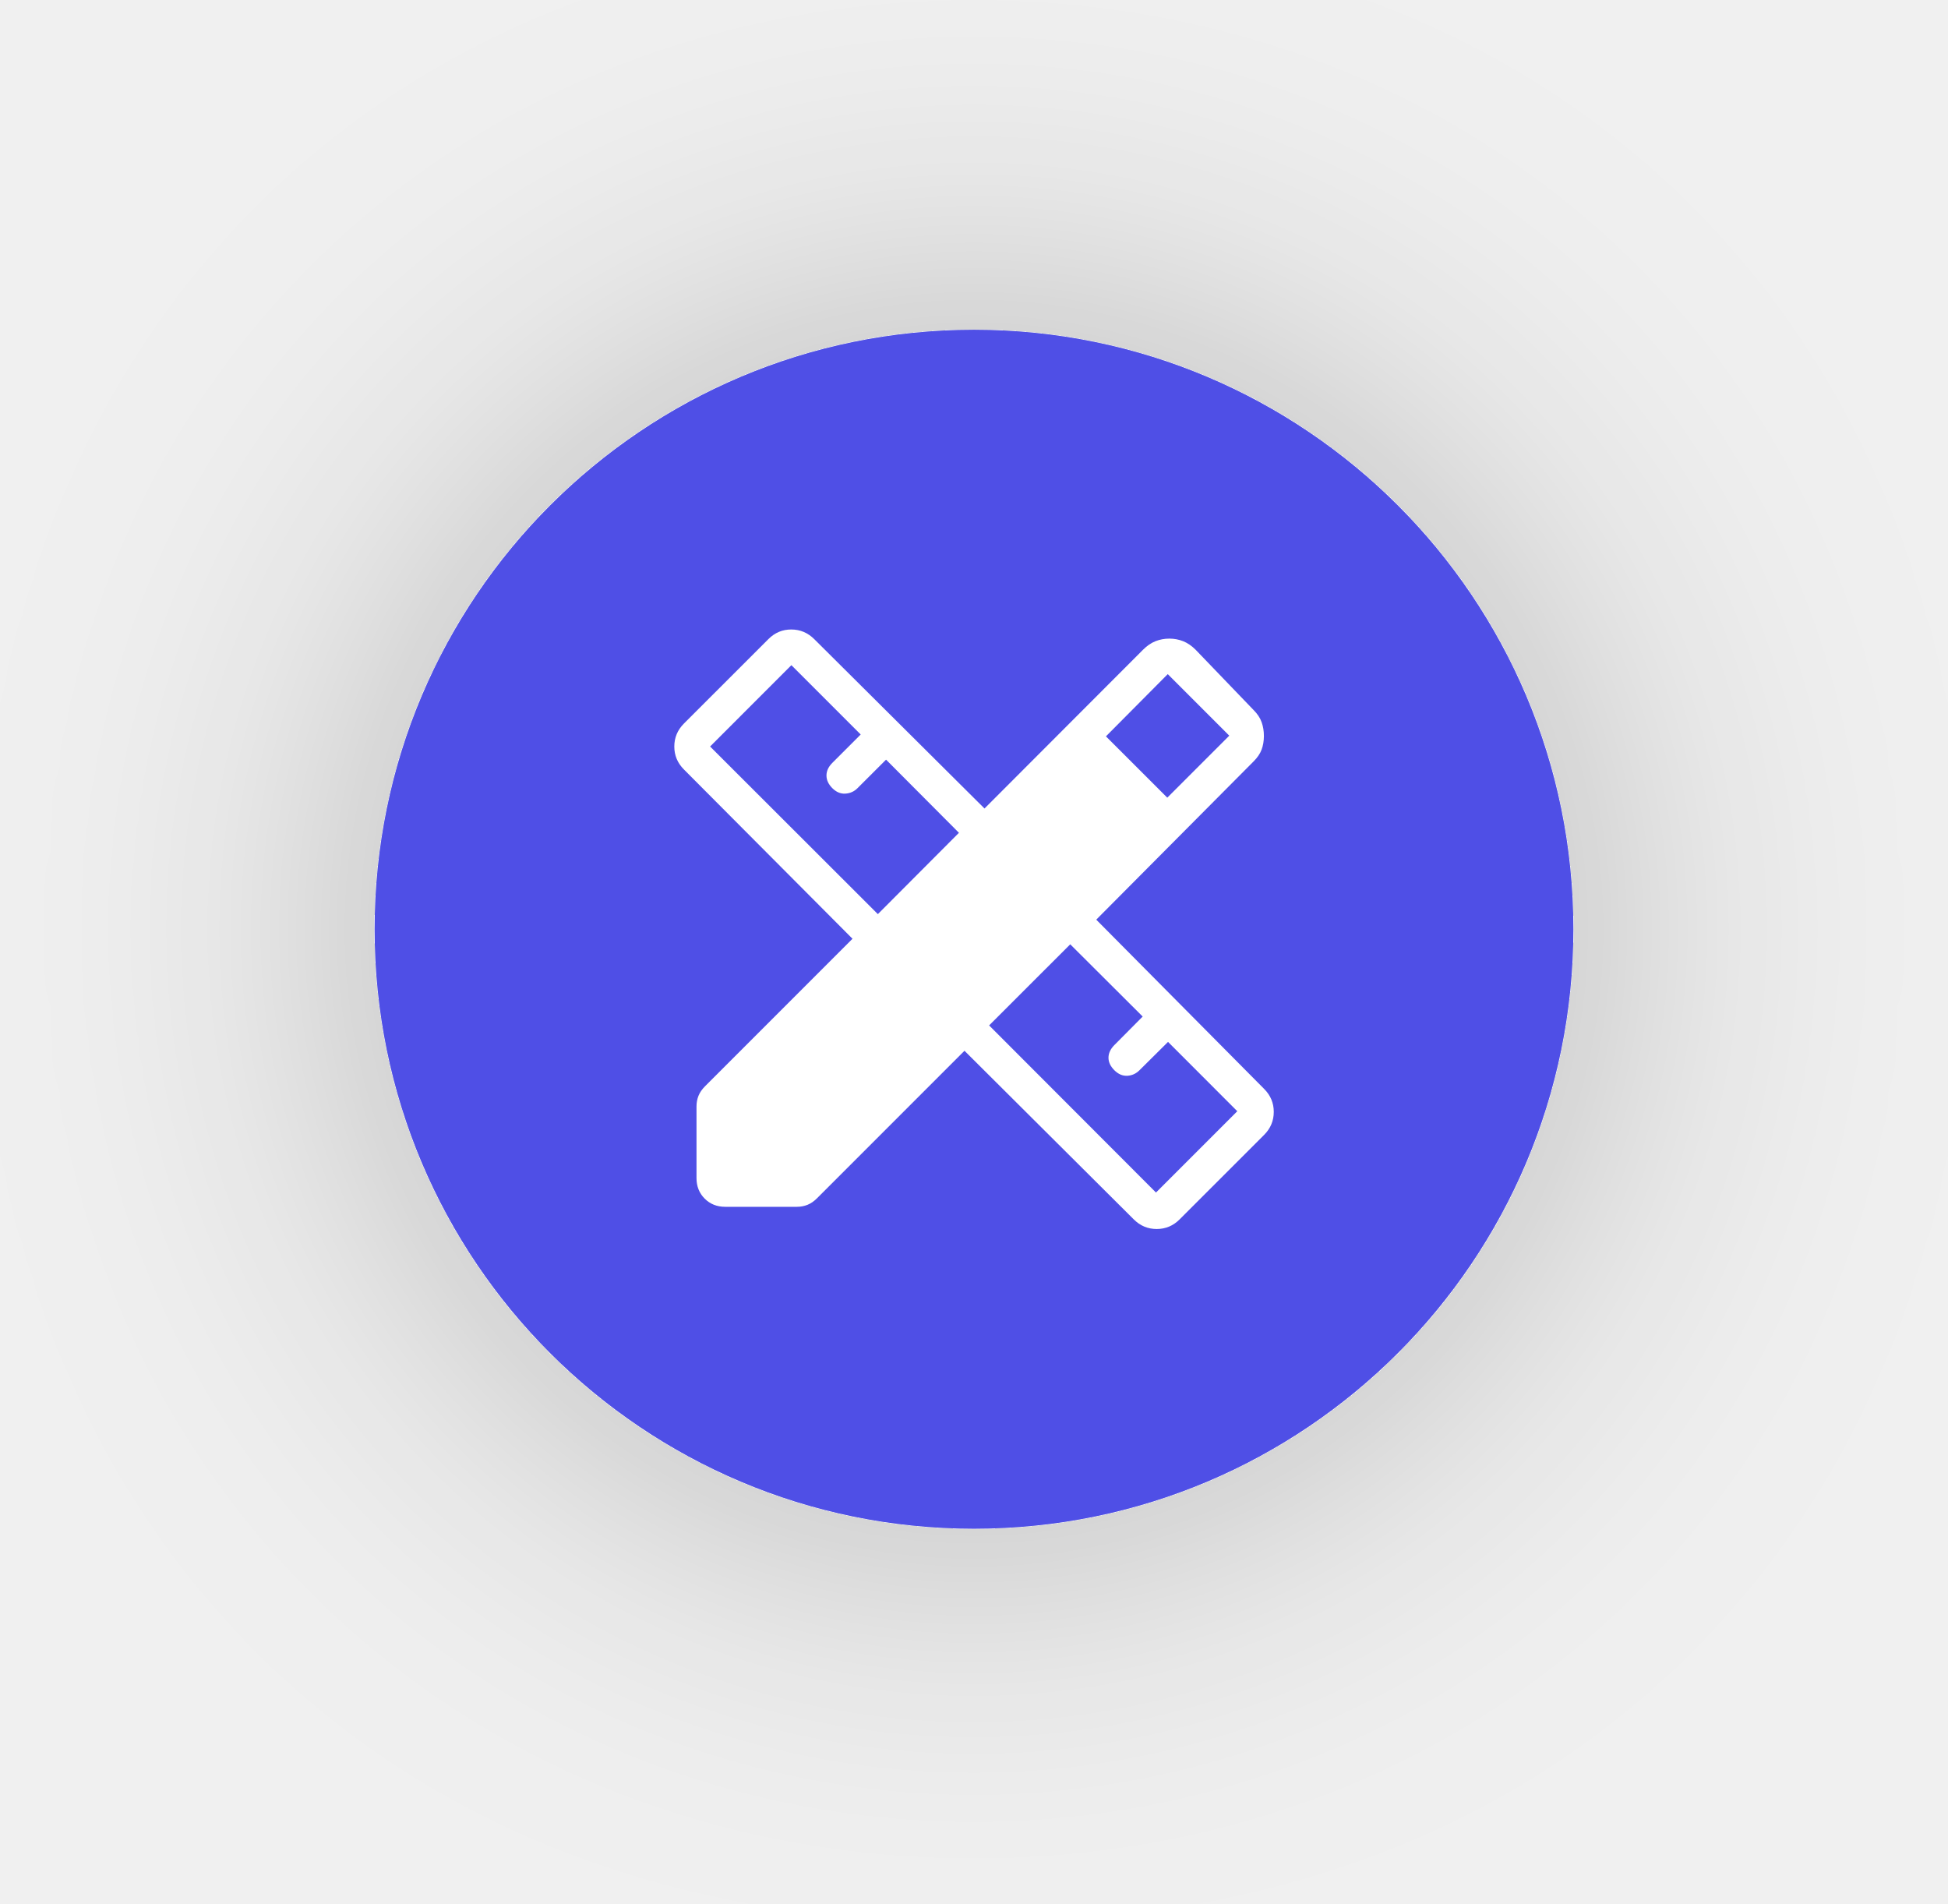
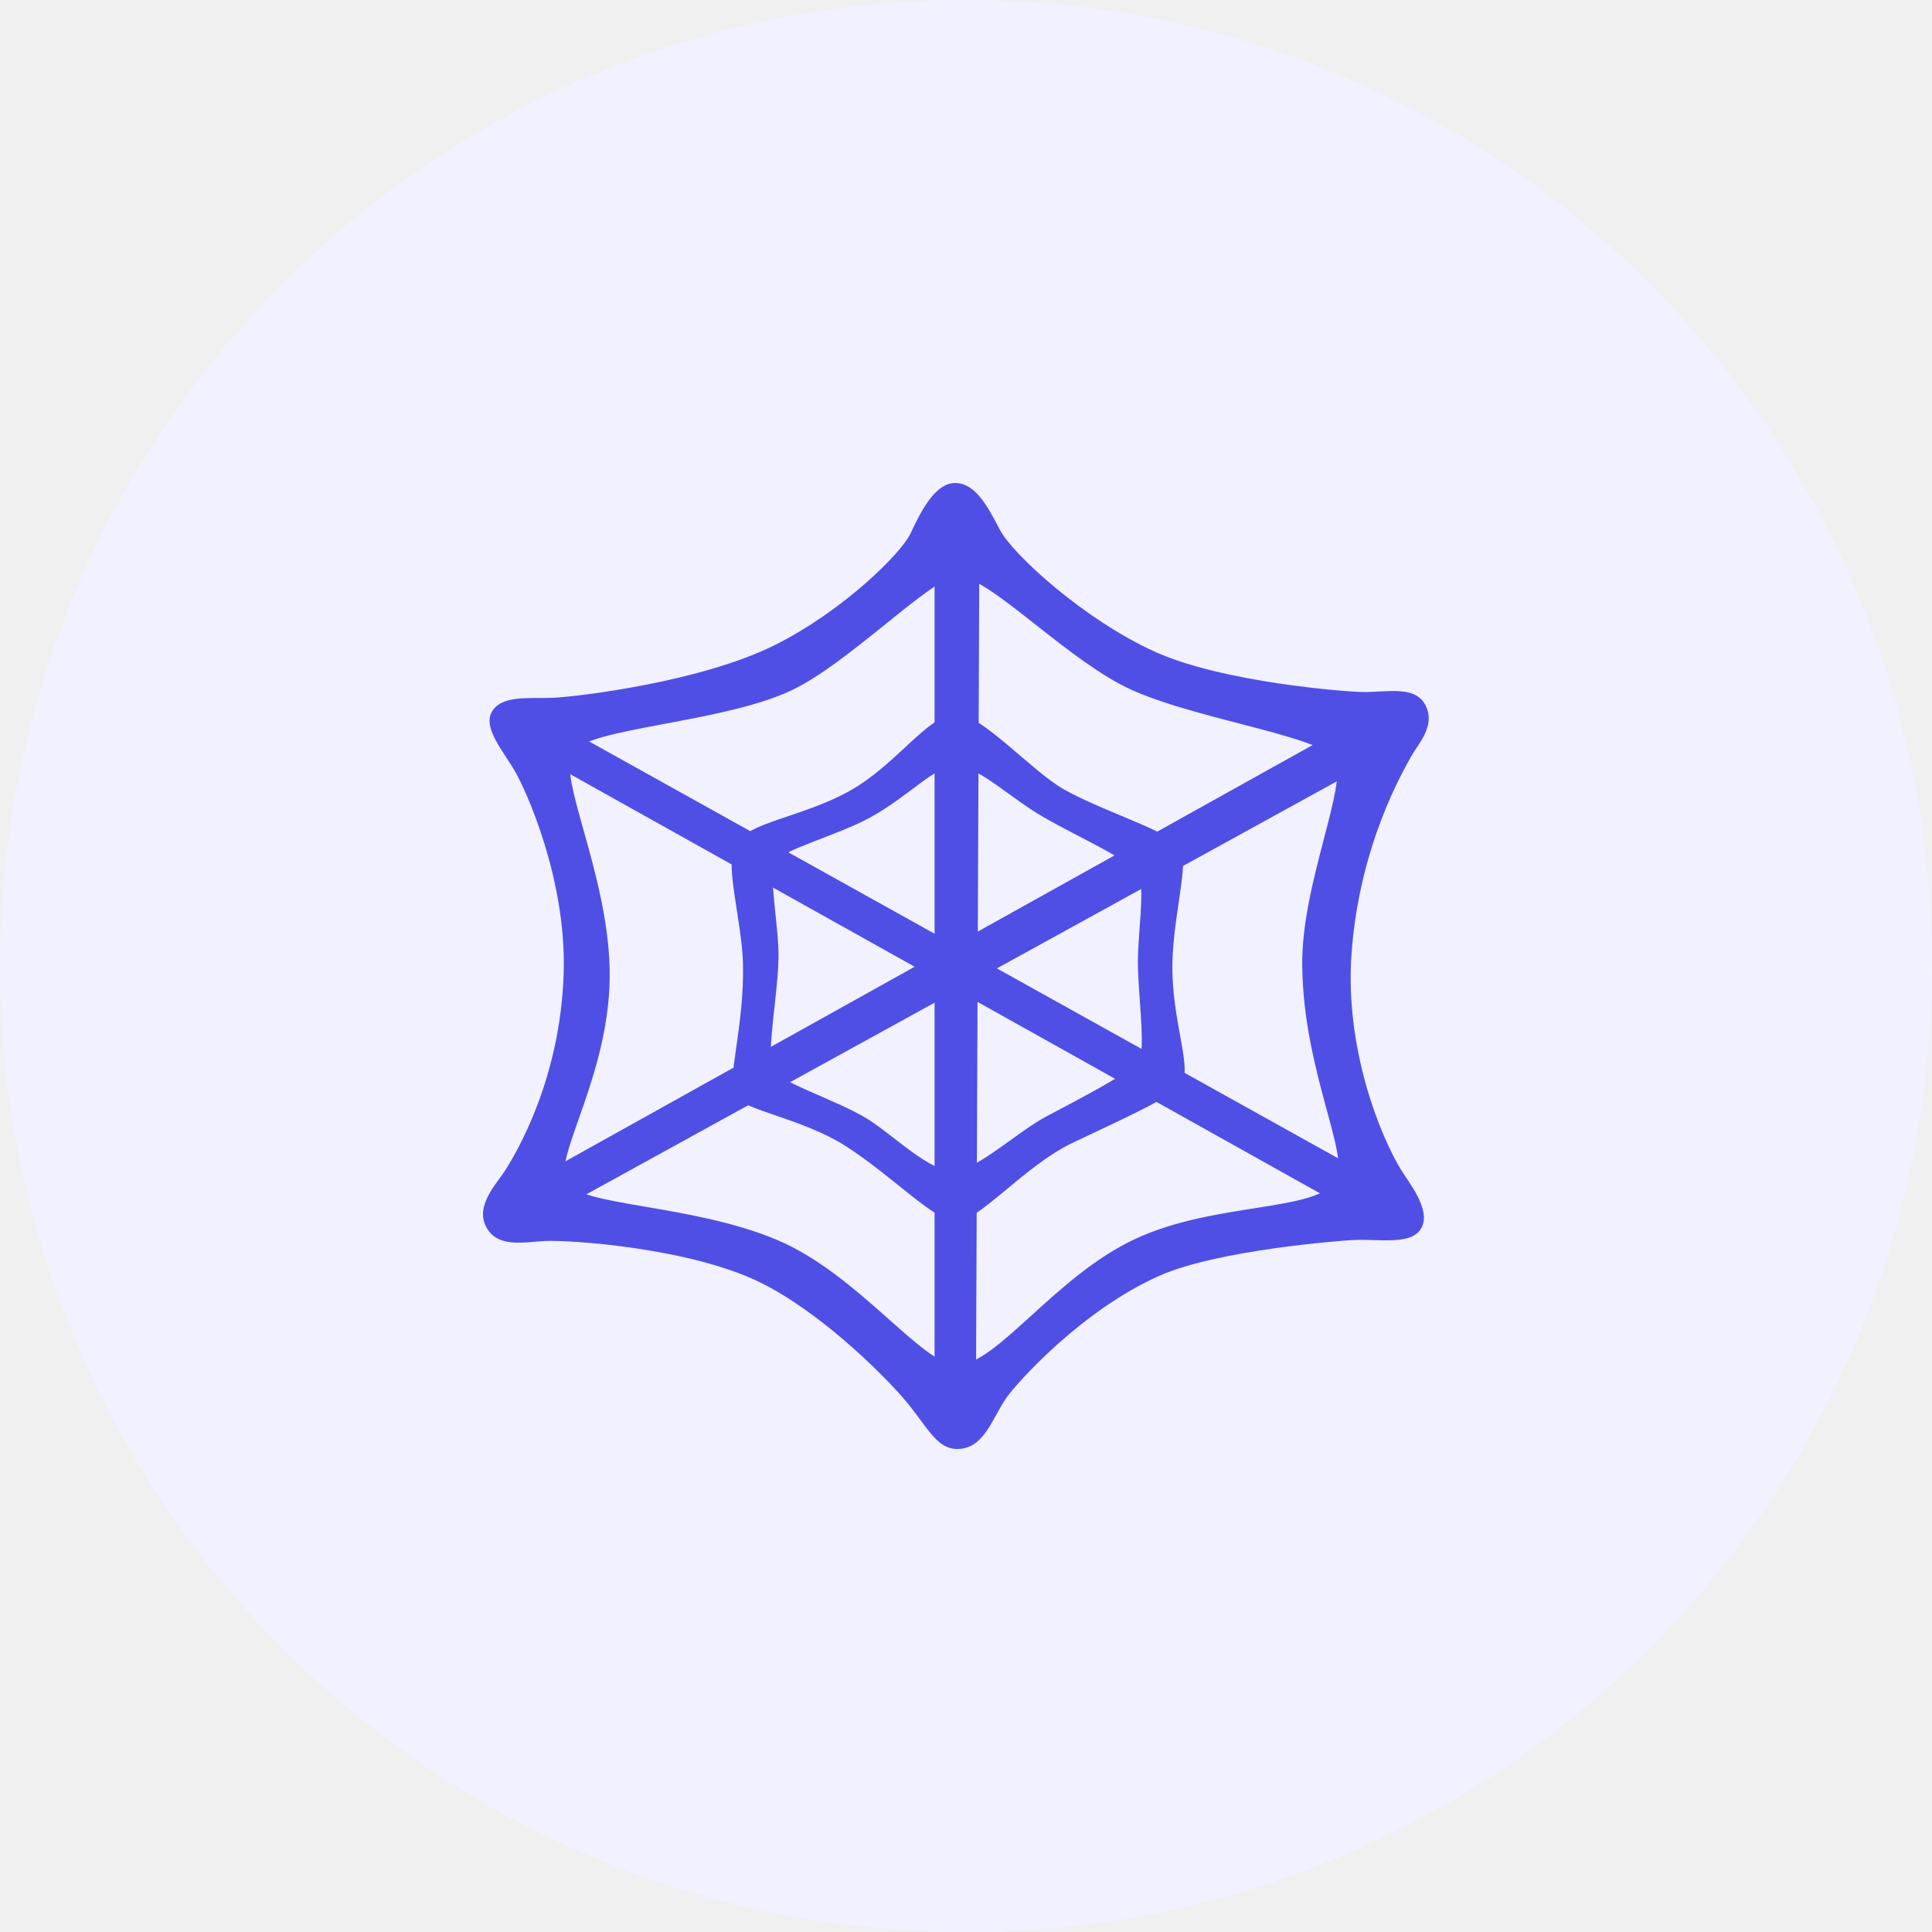
- <svg xmlns="http://www.w3.org/2000/svg" width="130" height="127" viewBox="0 0 130 127" fill="none">
-   <g filter="url(#filter0_d_991_5382)">
-     <circle cx="65" cy="62" r="40" fill="#4F4FE6" />
-   </g>
-   <path d="M58.584 60.991L63.995 55.565L59.131 50.684L57.224 52.589C57.002 52.81 56.734 52.931 56.418 52.951C56.102 52.972 55.812 52.851 55.548 52.589C55.286 52.327 55.155 52.045 55.155 51.743C55.155 51.441 55.286 51.159 55.548 50.897L57.439 49.006L52.814 44.381L47.388 49.807L58.584 60.991ZM77.145 79.567L82.571 74.141L77.949 69.516L76.044 71.406C75.813 71.637 75.541 71.76 75.229 71.776C74.916 71.792 74.628 71.669 74.366 71.406C74.104 71.144 73.974 70.865 73.975 70.568C73.977 70.271 74.107 69.991 74.366 69.729L76.257 67.824L71.423 63.005L66.009 68.416L77.145 79.567ZM73.805 49.13L77.899 53.221L82.036 49.084L77.93 44.978L73.805 49.13ZM48.398 80.519C47.848 80.519 47.392 80.338 47.028 79.974C46.665 79.611 46.482 79.154 46.481 78.605V73.826C46.481 73.571 46.525 73.334 46.614 73.112C46.702 72.891 46.849 72.678 47.054 72.473L56.892 62.635L45.642 51.34C45.214 50.912 45 50.402 45 49.809C45 49.217 45.214 48.706 45.642 48.276L51.284 42.637C51.712 42.209 52.222 41.997 52.814 42C53.407 42.003 53.917 42.22 54.345 42.649L65.701 53.944L76.285 43.346C76.546 43.085 76.821 42.897 77.11 42.782C77.399 42.667 77.707 42.609 78.034 42.609C78.361 42.609 78.669 42.667 78.958 42.782C79.247 42.897 79.523 43.085 79.785 43.346L83.652 47.367C83.914 47.627 84.096 47.902 84.197 48.191C84.298 48.48 84.348 48.788 84.346 49.115C84.344 49.442 84.294 49.741 84.194 50.011C84.095 50.281 83.915 50.546 83.654 50.807L73.158 61.36L84.365 72.655C84.791 73.083 85.005 73.593 85.005 74.186C85.005 74.778 84.791 75.288 84.365 75.716L78.724 81.356C78.295 81.785 77.785 82 77.193 82C76.6 82 76.09 81.786 75.662 81.358L64.365 70.108L54.527 79.946C54.322 80.151 54.109 80.298 53.888 80.386C53.666 80.475 53.429 80.519 53.174 80.519H48.398Z" fill="white" />
-   <defs>
-     <filter id="filter0_d_991_5382" x="0" y="-3" width="130" height="130" filterUnits="userSpaceOnUse" color-interpolation-filters="sRGB">
-       <feFlood flood-opacity="0" result="BackgroundImageFix" />
-       <feColorMatrix in="SourceAlpha" type="matrix" values="0 0 0 0 0 0 0 0 0 0 0 0 0 0 0 0 0 0 127 0" result="hardAlpha" />
-       <feOffset />
-       <feGaussianBlur stdDeviation="12.5" />
-       <feComposite in2="hardAlpha" operator="out" />
-       <feColorMatrix type="matrix" values="0 0 0 0 0 0 0 0 0 0 0 0 0 0 0 0 0 0 0.25 0" />
-       <feBlend mode="normal" in2="BackgroundImageFix" result="effect1_dropShadow_991_5382" />
-       <feBlend mode="normal" in="SourceGraphic" in2="effect1_dropShadow_991_5382" result="shape" />
-     </filter>
-   </defs>
+ <svg xmlns="http://www.w3.org/2000/svg" width="80" height="80" viewBox="0 0 80 80" fill="none">
+   <circle cx="40" cy="40" r="40" fill="#F1F1FF" />
+   <path d="M22.438 48.63L56.582 29.609L57.058 31.416L23.008 50.154L22.438 48.63Z" fill="#4F4FE6" />
+   <path d="M22.631 31.51L56.488 50.437L56.775 48.724L22.344 29.561L22.631 31.51Z" fill="#4F4FE6" />
+   <path d="M40.554 22.621L38.699 22.857V57.954L40.412 57.714L40.554 22.621Z" fill="#4F4FE6" />
+   <path d="M48.546 40.263C48.498 38.172 49.272 35.72 48.88 35.078C48.498 34.46 45.695 33.605 44.077 32.7C42.739 31.954 40.557 29.481 39.56 29.562C38.371 29.657 37.135 31.653 35.186 32.747C33.237 33.842 30.93 34.038 30.43 34.984C30.001 35.791 30.713 38.122 30.764 39.882C30.835 42.496 30.051 44.827 30.43 45.398C30.811 45.969 33.223 46.32 34.993 47.441C36.942 48.678 38.702 50.58 39.608 50.58C40.513 50.58 42.428 48.283 44.364 47.347C45.837 46.634 48.215 45.587 48.833 45.016C49.448 44.445 48.6 42.591 48.546 40.263ZM47.12 44.02C46.786 44.401 44.708 45.506 43.364 46.209C42.175 46.827 40.462 48.445 39.513 48.492C38.513 48.539 37.03 47.033 35.946 46.35C34.662 45.543 32.244 44.827 32.001 44.26C31.717 43.594 32.237 41.074 32.237 39.551C32.237 38.267 31.808 36.223 32.095 35.7C32.379 35.176 34.662 34.605 36.041 33.845C37.706 32.926 38.702 31.704 39.608 31.704C40.462 31.704 41.891 33.082 43.222 33.845C44.739 34.71 46.789 35.605 47.12 36.176C47.455 36.747 47.073 38.791 47.12 40.121C47.171 41.591 47.451 43.638 47.12 44.02Z" fill="#4F4FE6" />
+   <path d="M55.963 39.499C56.287 34.946 58.152 31.841 58.435 31.321C58.719 30.801 59.466 30.054 59.023 29.196C58.604 28.389 57.503 28.656 56.486 28.656C55.787 28.656 50.642 28.261 47.832 26.991C44.883 25.66 41.934 22.947 41.411 21.951C40.887 20.954 40.411 20.049 39.603 20.002C38.702 19.948 38.083 21.285 37.702 22.093C37.32 22.9 34.942 25.278 32.091 26.707C29.047 28.23 23.96 28.848 22.866 28.896C21.957 28.936 20.724 28.754 20.346 29.514C20.021 30.163 20.835 31.108 21.298 31.892C21.775 32.699 23.44 36.361 23.342 40.215C23.23 44.684 21.346 47.775 20.964 48.393C20.582 49.011 19.626 49.934 20.157 50.849C20.633 51.673 21.677 51.437 22.535 51.389C23.589 51.332 28.574 51.673 31.476 53.102C33.881 54.284 36.374 56.717 37.374 57.858C38.374 59 38.739 60.013 39.657 60C40.765 59.98 41.083 58.716 41.688 57.858C42.1 57.274 44.795 54.244 48.028 52.818C50.423 51.761 55.541 51.366 56.064 51.346C57.159 51.298 58.489 51.582 58.871 50.822C59.253 50.062 58.314 48.937 58.017 48.444C57.199 47.11 55.679 43.495 55.963 39.499ZM55.297 48.917C54.45 50.19 50.305 49.771 47.021 51.295C43.704 52.832 41.313 56.47 39.651 56.527C38.225 56.575 35.56 52.771 32.185 51.346C28.601 49.832 23.96 49.967 23.437 48.92C22.913 47.873 25.338 44.357 25.244 40.124C25.152 36.081 23.048 32.145 23.724 31.135C24.389 30.135 29.811 29.946 32.712 28.615C35.114 27.514 38.61 23.859 39.654 23.859C40.89 23.859 43.819 26.963 46.407 28.345C48.991 29.723 54.632 30.423 55.253 31.419C55.872 32.419 53.885 36.553 53.922 39.979C53.966 44.397 55.963 47.917 55.297 48.917Z" fill="#4F4FE6" />
</svg>
